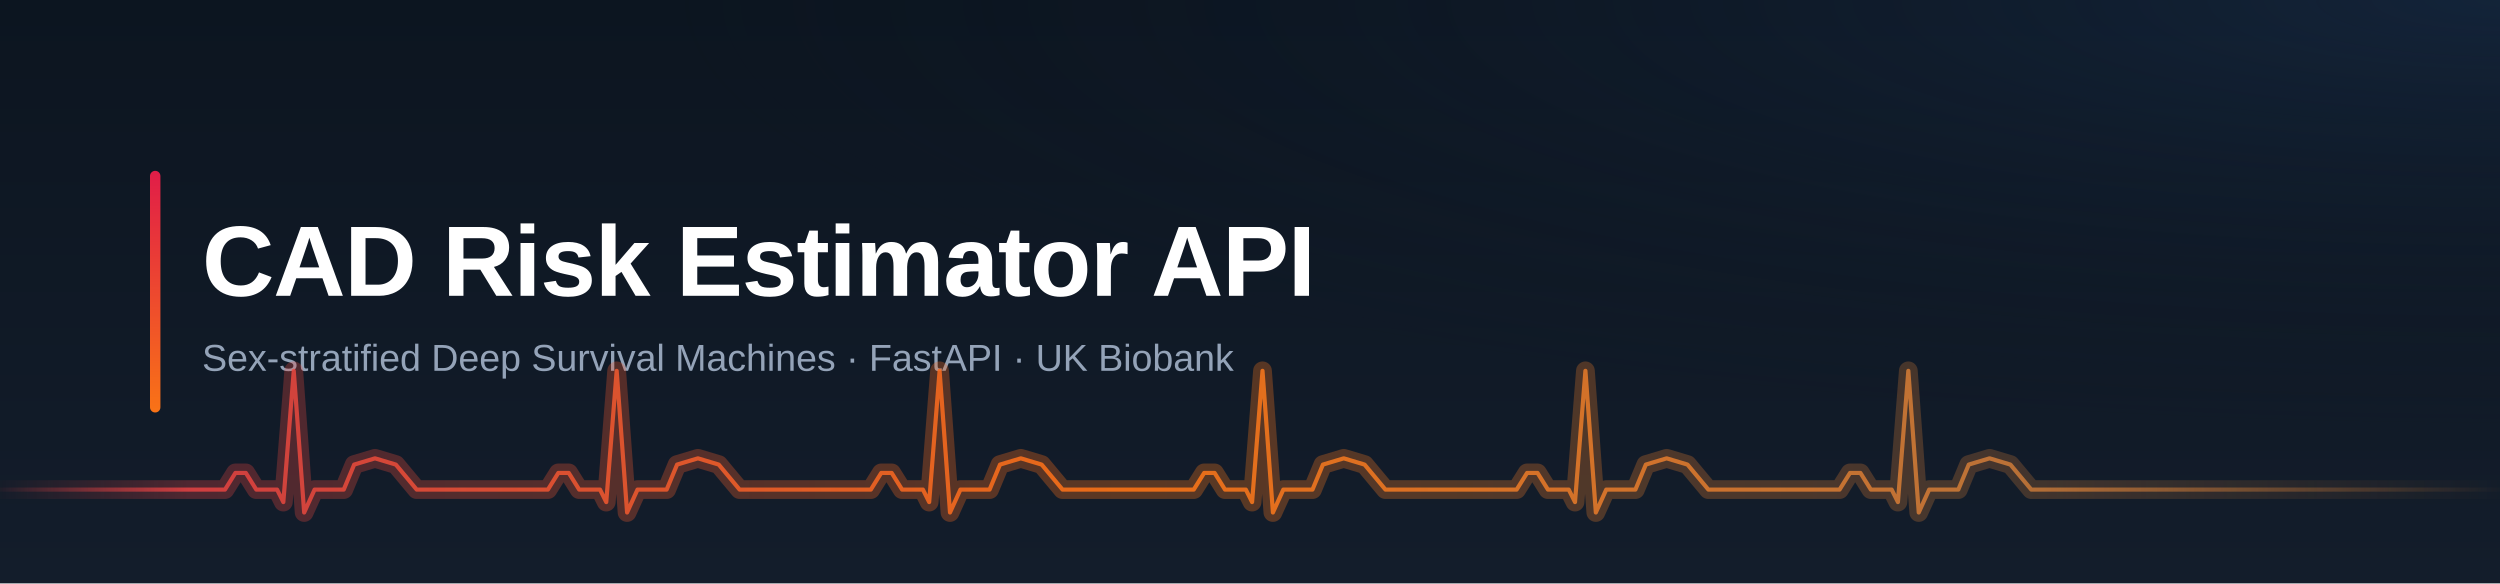
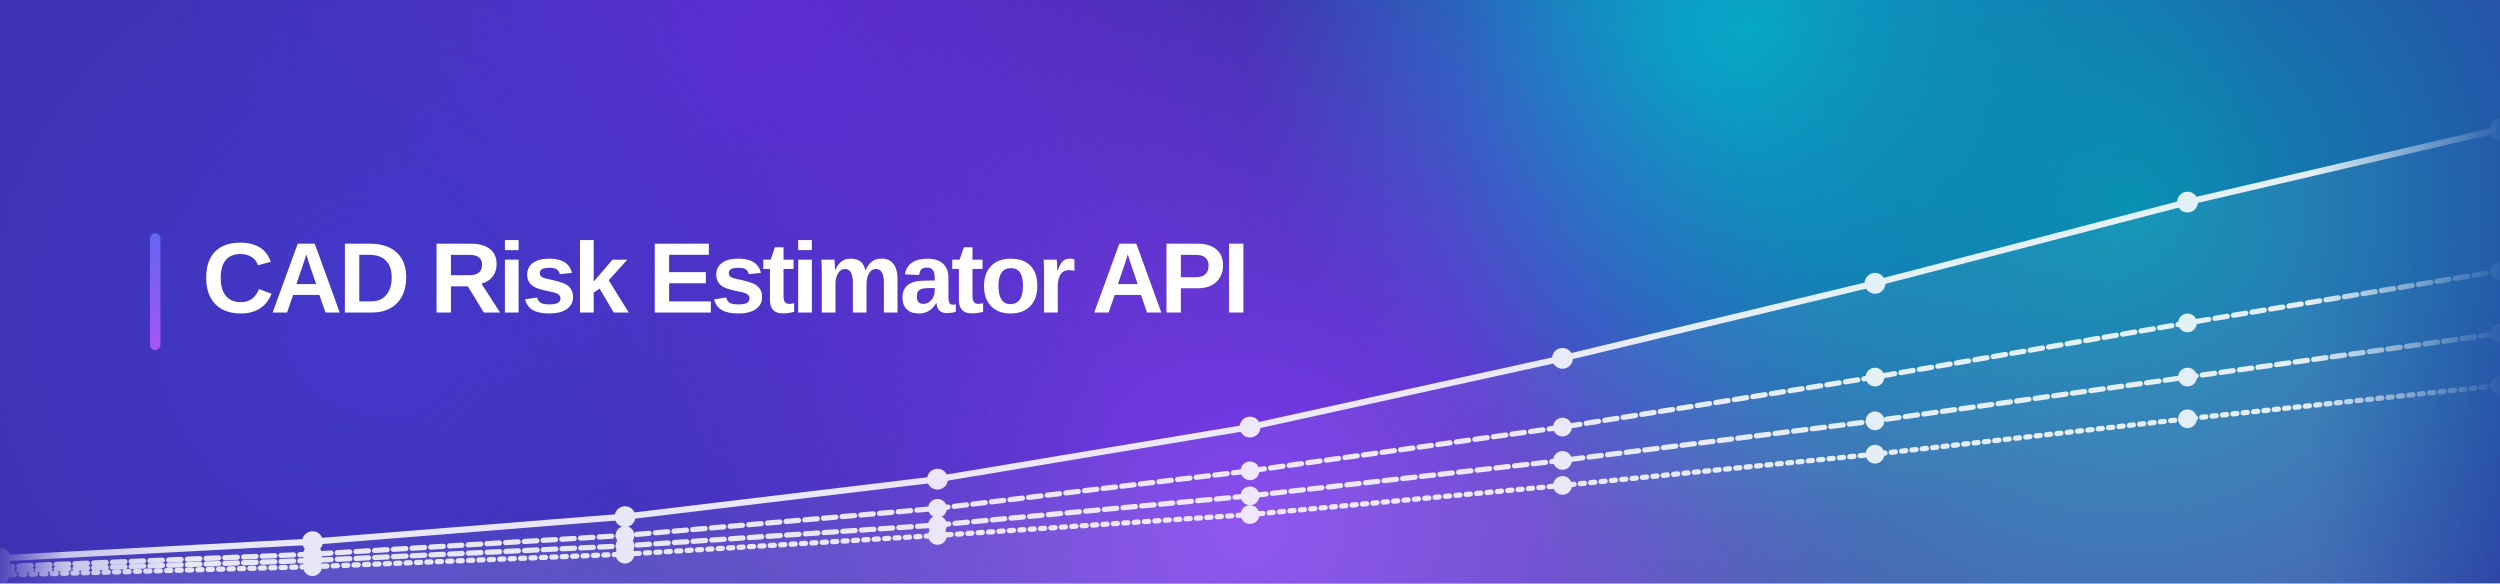
<svg xmlns="http://www.w3.org/2000/svg" viewBox="0 0 1200 280" width="1200" height="280">
  <defs>
-     <linearGradient id="bgGrad" x1="0" y1="0" x2="0" y2="1">
-       <stop offset="0%" stop-color="#0c1520" />
-       <stop offset="100%" stop-color="#131d2b" />
+     <radialGradient id="bg1" cx="180" cy="154" r="660" gradientUnits="userSpaceOnUse">
+       <stop offset="0%" stop-color="#4338ca" />
+       <stop offset="55%" stop-color="#4338ca" stop-opacity="0" />
+     </radialGradient>
+     <radialGradient id="bg2" cx="1020" cy="98" r="624" gradientUnits="userSpaceOnUse">
+       <stop offset="0%" stop-color="#0891b2" />
+       <stop offset="52%" stop-color="#0891b2" stop-opacity="0" />
+     </radialGradient>
+     <radialGradient id="bg3" cx="600" cy="252" r="600" gradientUnits="userSpaceOnUse">
+       <stop offset="0%" stop-color="#7c3aed" />
+       <stop offset="50%" stop-color="#7c3aed" stop-opacity="0" />
+     </radialGradient>
+     <radialGradient id="bg4" cx="840" cy="14" r="540" gradientUnits="userSpaceOnUse">
+       <stop offset="0%" stop-color="#06b6d4" />
+       <stop offset="45%" stop-color="#06b6d4" stop-opacity="0" />
+     </radialGradient>
+     <radialGradient id="bg5" cx="360" cy="28" r="576" gradientUnits="userSpaceOnUse">
+       <stop offset="0%" stop-color="#6d28d9" />
+       <stop offset="48%" stop-color="#6d28d9" stop-opacity="0" />
+     </radialGradient>
+     <linearGradient id="accentGrad" x1="0" y1="0" x2="0" y2="1">
+       <stop offset="0%" stop-color="#6366f1" />
+       <stop offset="100%" stop-color="#a855f7" />
    </linearGradient>
-     <linearGradient id="accentGrad" x1="0" y1="0" x2="0" y2="1">
-       <stop offset="0%" stop-color="#e11d48" />
-       <stop offset="100%" stop-color="#f97316" />
+     <linearGradient id="fadeLR" x1="0" y1="0" x2="1" y2="0">
+       <stop offset="0%" stop-color="white" stop-opacity="0" />
+       <stop offset="3%" stop-color="white" stop-opacity="0.8" />
+       <stop offset="8%" stop-color="white" stop-opacity="1" />
+       <stop offset="92%" stop-color="white" stop-opacity="1" />
+       <stop offset="100%" stop-color="white" stop-opacity="0" />
    </linearGradient>
-     <linearGradient id="ecgGrad" x1="0" y1="0" x2="1" y2="0">
-       <stop offset="0%" stop-color="#ef4444" stop-opacity="0" />
-       <stop offset="8%" stop-color="#ef4444" stop-opacity="0.80" />
-       <stop offset="45%" stop-color="#f97316" stop-opacity="0.90" />
-       <stop offset="80%" stop-color="#fb923c" stop-opacity="0.65" />
-       <stop offset="100%" stop-color="#fb923c" stop-opacity="0" />
-     </linearGradient>
-     <linearGradient id="ecgGlow" x1="0" y1="0" x2="1" y2="0">
-       <stop offset="0%" stop-color="#ef4444" stop-opacity="0" />
-       <stop offset="8%" stop-color="#ef4444" stop-opacity="0.28" />
-       <stop offset="45%" stop-color="#f97316" stop-opacity="0.32" />
-       <stop offset="80%" stop-color="#fb923c" stop-opacity="0.22" />
-       <stop offset="100%" stop-color="#fb923c" stop-opacity="0" />
-     </linearGradient>
-     <radialGradient id="topRightGlow" cx="1" cy="0" r="0.75" gradientUnits="objectBoundingBox">
-       <stop offset="0%" stop-color="#1e3a5f" stop-opacity="0.40" />
-       <stop offset="100%" stop-color="#0c1520" stop-opacity="0" />
-     </radialGradient>
+     <mask id="curveMask">
+       <rect width="1200" height="280" fill="url(#fadeLR)" />
+     </mask>
  </defs>
-   <rect width="1200" height="280" fill="url(#bgGrad)" />
-   <rect width="1200" height="280" fill="url(#topRightGlow)" />
-   <rect x="72" y="82" width="5" height="116" rx="2.5" fill="url(#accentGrad)" />
-   <text x="97" y="142" font-family="-apple-system, BlinkMacSystemFont, 'Segoe UI', 'Helvetica Neue', Arial, sans-serif" font-size="48" font-weight="700" fill="#ffffff" letter-spacing="-0.5">CAD Risk Estimator API</text>
-   <text x="97" y="178" font-family="-apple-system, BlinkMacSystemFont, 'Segoe UI', 'Helvetica Neue', Arial, sans-serif" font-size="18" fill="#94a3b8">Sex-stratified Deep Survival Machines · FastAPI · UK Biobank</text>
-   <polyline points="0,235 100,235 108,235 113,227 118,227 123,235 133,235 136,241 141,178 146,246 151,235 165,235 170,223 180,220 190,223 200,235 220,235 263,235 268,227 273,227 278,235 288,235 291,241 296,178 301,246 306,235 320,235 325,223 335,220 345,223 355,235 375,235 418,235 423,227 428,227 433,235 443,235 446,241 451,178 456,246 461,235 475,235 480,223 490,220 500,223 510,235 530,235 573,235 578,227 583,227 588,235 598,235 601,241 606,178 611,246 616,235 630,235 635,223 645,220 655,223 665,235 685,235 728,235 733,227 738,227 743,235 753,235 756,241 761,178 766,246 771,235 785,235 790,223 800,220 810,223 820,235 840,235 883,235 888,227 893,227 898,235 908,235 911,241 916,178 921,246 926,235 940,235 945,223 955,220 965,223 975,235 995,235 1200,235" fill="none" stroke="url(#ecgGlow)" stroke-width="9" stroke-linecap="round" stroke-linejoin="round" />
-   <polyline points="0,235 100,235 108,235 113,227 118,227 123,235 133,235 136,241 141,178 146,246 151,235 165,235 170,223 180,220 190,223 200,235 220,235 263,235 268,227 273,227 278,235 288,235 291,241 296,178 301,246 306,235 320,235 325,223 335,220 345,223 355,235 375,235 418,235 423,227 428,227 433,235 443,235 446,241 451,178 456,246 461,235 475,235 480,223 490,220 500,223 510,235 530,235 573,235 578,227 583,227 588,235 598,235 601,241 606,178 611,246 616,235 630,235 635,223 645,220 655,223 665,235 685,235 728,235 733,227 738,227 743,235 753,235 756,241 761,178 766,246 771,235 785,235 790,223 800,220 810,223 820,235 840,235 883,235 888,227 893,227 898,235 908,235 911,241 916,178 921,246 926,235 940,235 945,223 955,220 965,223 975,235 995,235 1200,235" fill="none" stroke="url(#ecgGrad)" stroke-width="2" stroke-linecap="round" stroke-linejoin="round" />
+   <rect width="1200" height="280" fill="#3730a3" />
+   <rect width="1200" height="280" fill="url(#bg5)" />
+   <rect width="1200" height="280" fill="url(#bg4)" />
+   <rect width="1200" height="280" fill="url(#bg3)" />
+   <rect width="1200" height="280" fill="url(#bg2)" />
+   <rect width="1200" height="280" fill="url(#bg1)" />
+   <g mask="url(#curveMask)" opacity="0.88">
+     <polygon points="0,280 0,268 150,260 300,248 450,230 600,205 750,172 900,136 1050,97 1200,62 1200,280" fill="white" fill-opacity="0.07" />
+     <polygon points="0,280 0,272 150,266 300,257 450,244 600,226 750,205 900,181 1050,155 1200,130 1200,280" fill="white" fill-opacity="0.05" />
+     <polygon points="0,280 0,274 150,269 300,262 450,252 600,238 750,221 900,202 1050,181 1200,160 1200,280" fill="white" fill-opacity="0.04" />
+     <polygon points="0,280 0,276 150,272 300,266 450,257 600,247 750,233 900,218 1050,201 1200,185 1200,280" fill="white" fill-opacity="0.03" />
+     <polyline points="0,268 150,260 300,248 450,230 600,205 750,172 900,136 1050,97 1200,62" fill="none" stroke="white" stroke-width="3" stroke-linecap="round" stroke-linejoin="round" />
+     <circle cx="0" cy="268" r="5" fill="white" stroke-opacity="0" />
+     <circle cx="150" cy="260" r="5" fill="white" stroke-opacity="0" />
+     <circle cx="300" cy="248" r="5" fill="white" stroke-opacity="0" />
+     <circle cx="450" cy="230" r="5" fill="white" stroke-opacity="0" />
+     <circle cx="600" cy="205" r="5" fill="white" stroke-opacity="0" />
+     <circle cx="750" cy="172" r="5" fill="white" stroke-opacity="0" />
+     <circle cx="900" cy="136" r="5" fill="white" stroke-opacity="0" />
+     <circle cx="1050" cy="97" r="5" fill="white" stroke-opacity="0" />
+     <circle cx="1200" cy="62" r="5" fill="white" stroke-opacity="0" />
+     <polyline points="0,272 150,266 300,257 450,244 600,226 750,205 900,181 1050,155 1200,130" fill="none" stroke="white" stroke-width="2.5" stroke-dasharray="6,3" stroke-linecap="round" stroke-linejoin="round" />
+     <circle cx="0" cy="272" r="4.5" fill="white" stroke-opacity="0" />
+     <circle cx="150" cy="266" r="4.5" fill="white" stroke-opacity="0" />
+     <circle cx="300" cy="257" r="4.5" fill="white" stroke-opacity="0" />
+     <circle cx="450" cy="244" r="4.5" fill="white" stroke-opacity="0" />
+     <circle cx="600" cy="226" r="4.5" fill="white" stroke-opacity="0" />
+     <circle cx="750" cy="205" r="4.5" fill="white" stroke-opacity="0" />
+     <circle cx="900" cy="181" r="4.5" fill="white" stroke-opacity="0" />
+     <circle cx="1050" cy="155" r="4.5" fill="white" stroke-opacity="0" />
+     <circle cx="1200" cy="130" r="4.5" fill="white" stroke-opacity="0" />
+     <polyline points="0,274 150,269 300,262 450,252 600,238 750,221 900,202 1050,181 1200,160" fill="none" stroke="white" stroke-width="2.5" stroke-dasharray="6,3" stroke-linecap="round" stroke-linejoin="round" />
+     <circle cx="0" cy="274" r="4.5" fill="white" stroke-opacity="0" />
+     <circle cx="150" cy="269" r="4.5" fill="white" stroke-opacity="0" />
+     <circle cx="300" cy="262" r="4.5" fill="white" stroke-opacity="0" />
+     <circle cx="450" cy="252" r="4.5" fill="white" stroke-opacity="0" />
+     <circle cx="600" cy="238" r="4.5" fill="white" stroke-opacity="0" />
+     <circle cx="750" cy="221" r="4.5" fill="white" stroke-opacity="0" />
+     <circle cx="900" cy="202" r="4.5" fill="white" stroke-opacity="0" />
+     <circle cx="1050" cy="181" r="4.5" fill="white" stroke-opacity="0" />
+     <circle cx="1200" cy="160" r="4.5" fill="white" stroke-opacity="0" />
+     <polyline points="0,276 150,272 300,266 450,257 600,247 750,233 900,218 1050,201 1200,185" fill="none" stroke="white" stroke-width="2.5" stroke-dasharray="2,3" stroke-linecap="round" stroke-linejoin="round" />
+     <circle cx="0" cy="276" r="4.5" fill="white" stroke-opacity="0" />
+     <circle cx="150" cy="272" r="4.5" fill="white" stroke-opacity="0" />
+     <circle cx="300" cy="266" r="4.5" fill="white" stroke-opacity="0" />
+     <circle cx="450" cy="257" r="4.5" fill="white" stroke-opacity="0" />
+     <circle cx="600" cy="247" r="4.5" fill="white" stroke-opacity="0" />
+     <circle cx="750" cy="233" r="4.5" fill="white" stroke-opacity="0" />
+     <circle cx="900" cy="218" r="4.5" fill="white" stroke-opacity="0" />
+     <circle cx="1050" cy="201" r="4.5" fill="white" stroke-opacity="0" />
+     <circle cx="1200" cy="185" r="4.5" fill="white" stroke-opacity="0" />
+   </g>
+   <rect x="72" y="112" width="5" height="56" rx="2.5" fill="url(#accentGrad)" />
+   <text x="97" y="150" font-family="-apple-system, BlinkMacSystemFont, 'Segoe UI', 'Helvetica Neue', Arial, sans-serif" font-size="48" font-weight="800" letter-spacing="-2" fill="white">CAD Risk Estimator API</text>
</svg>
